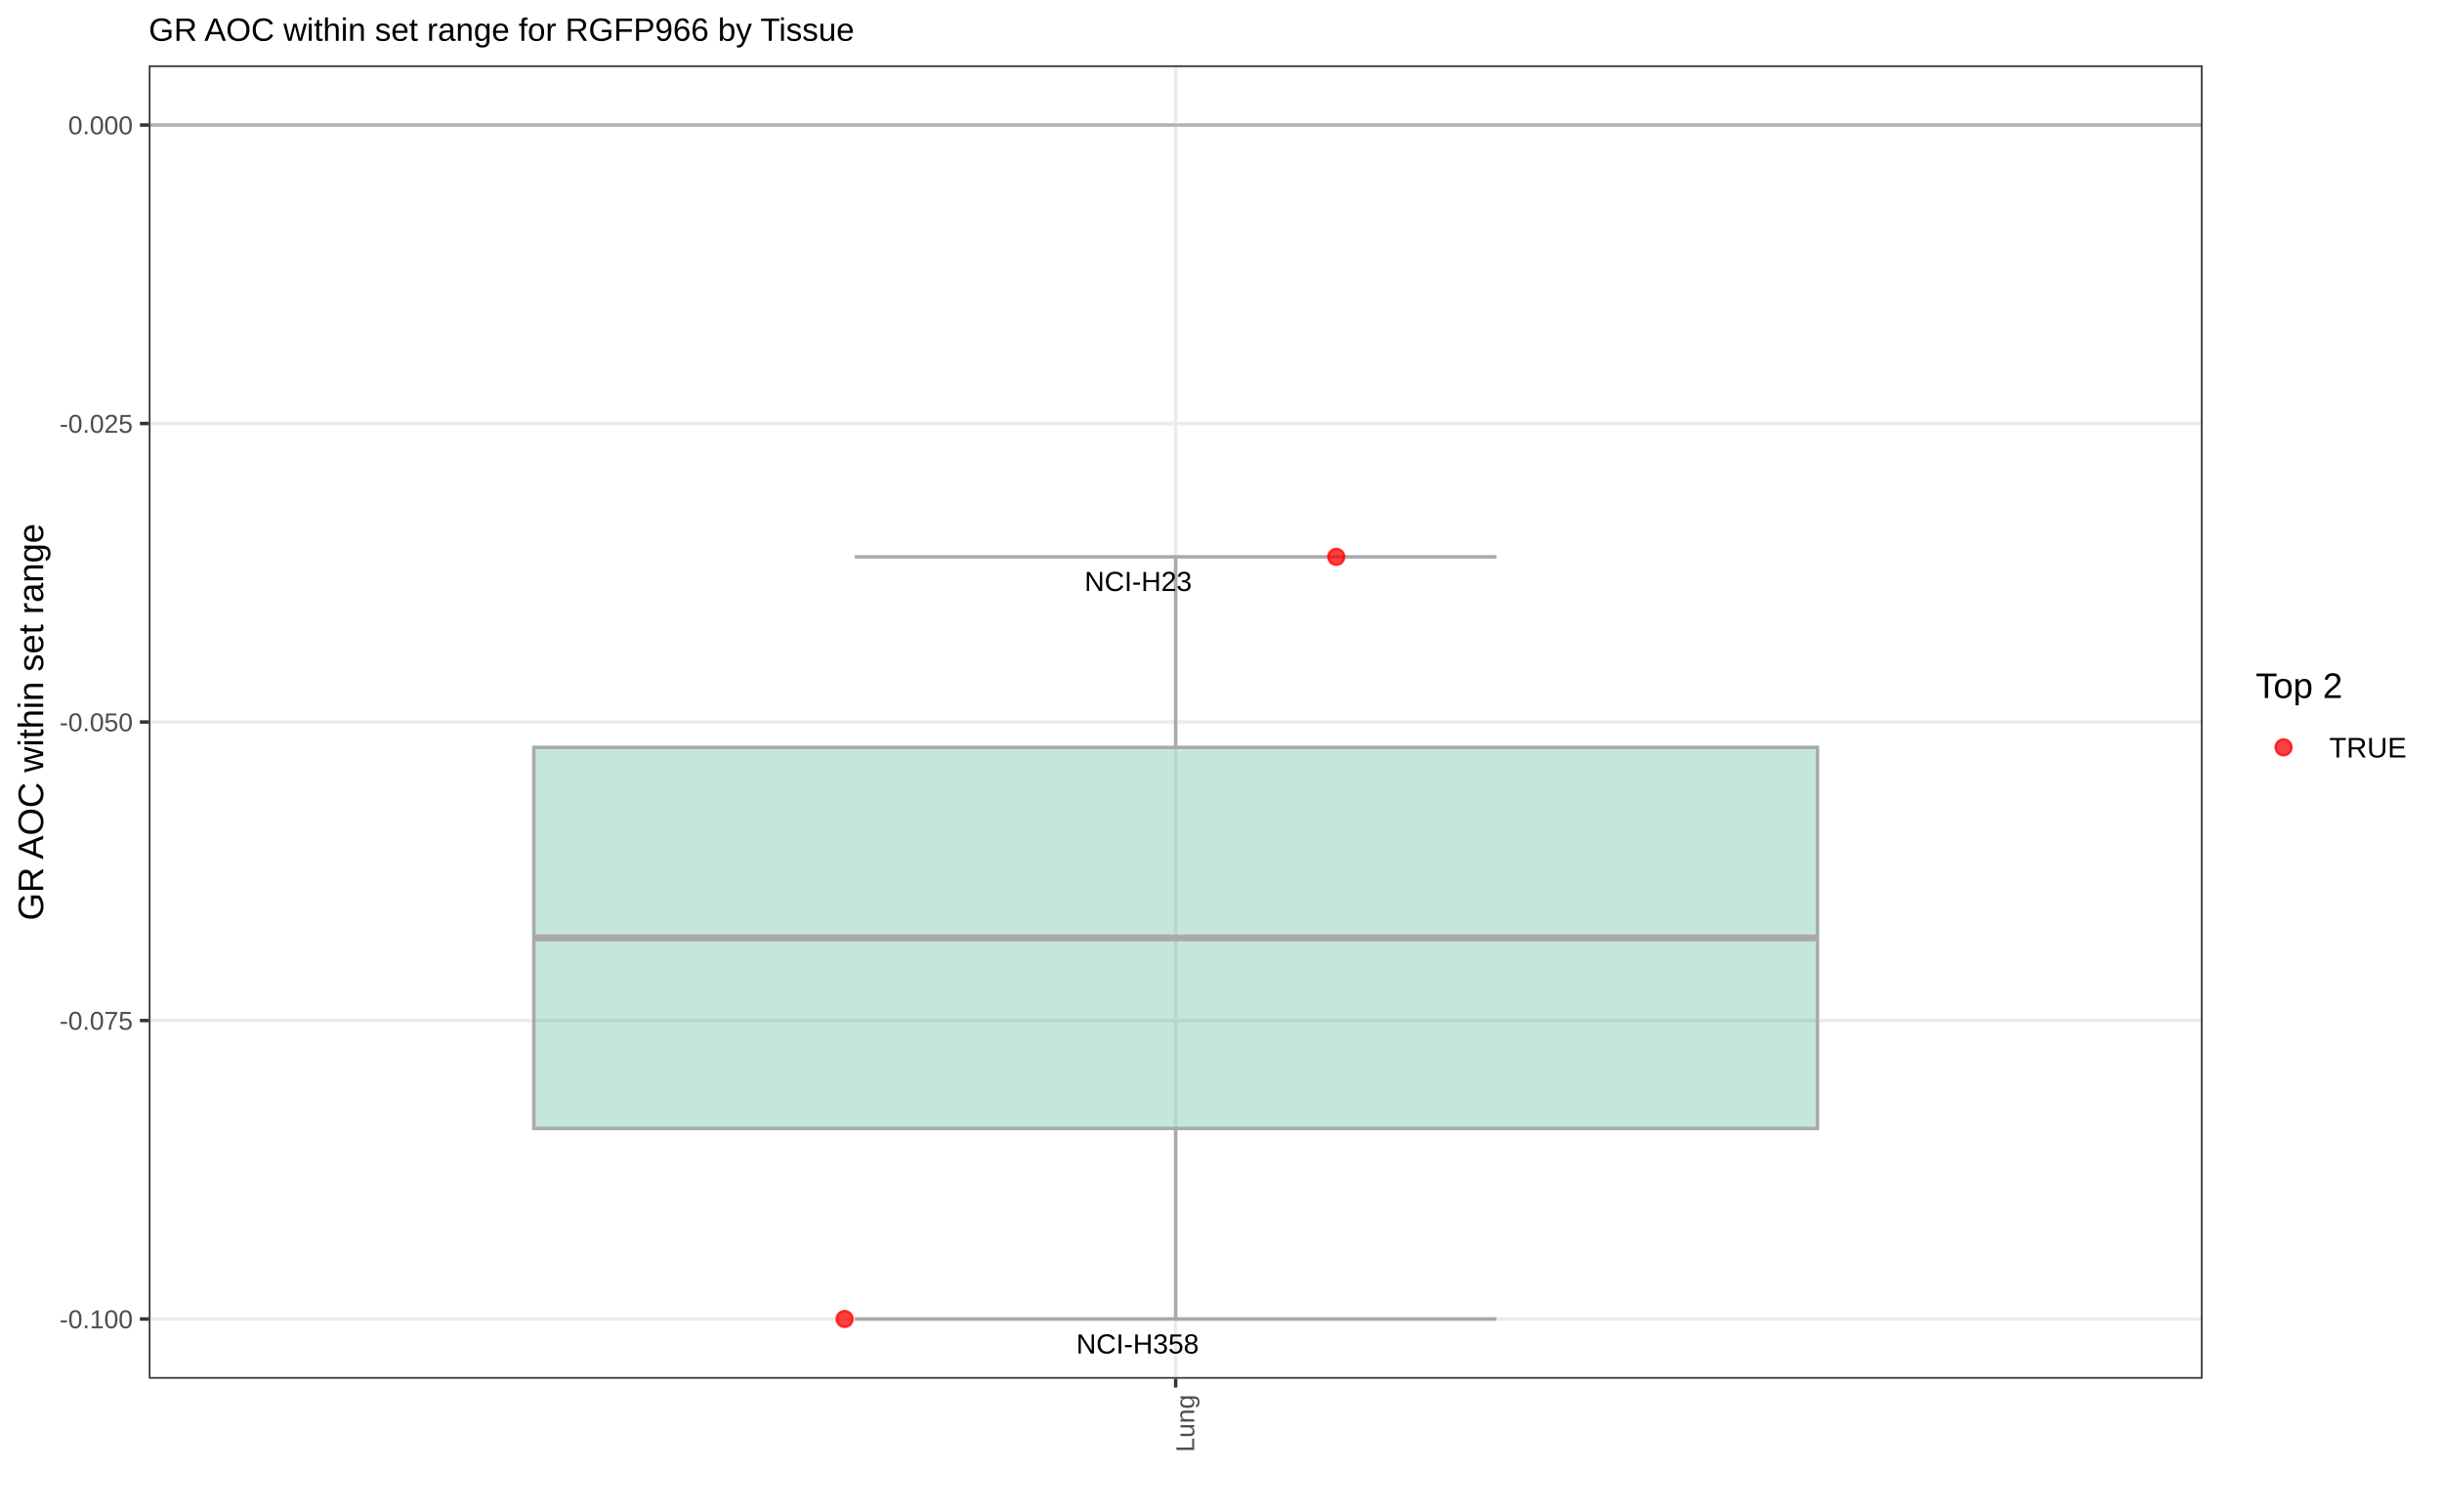
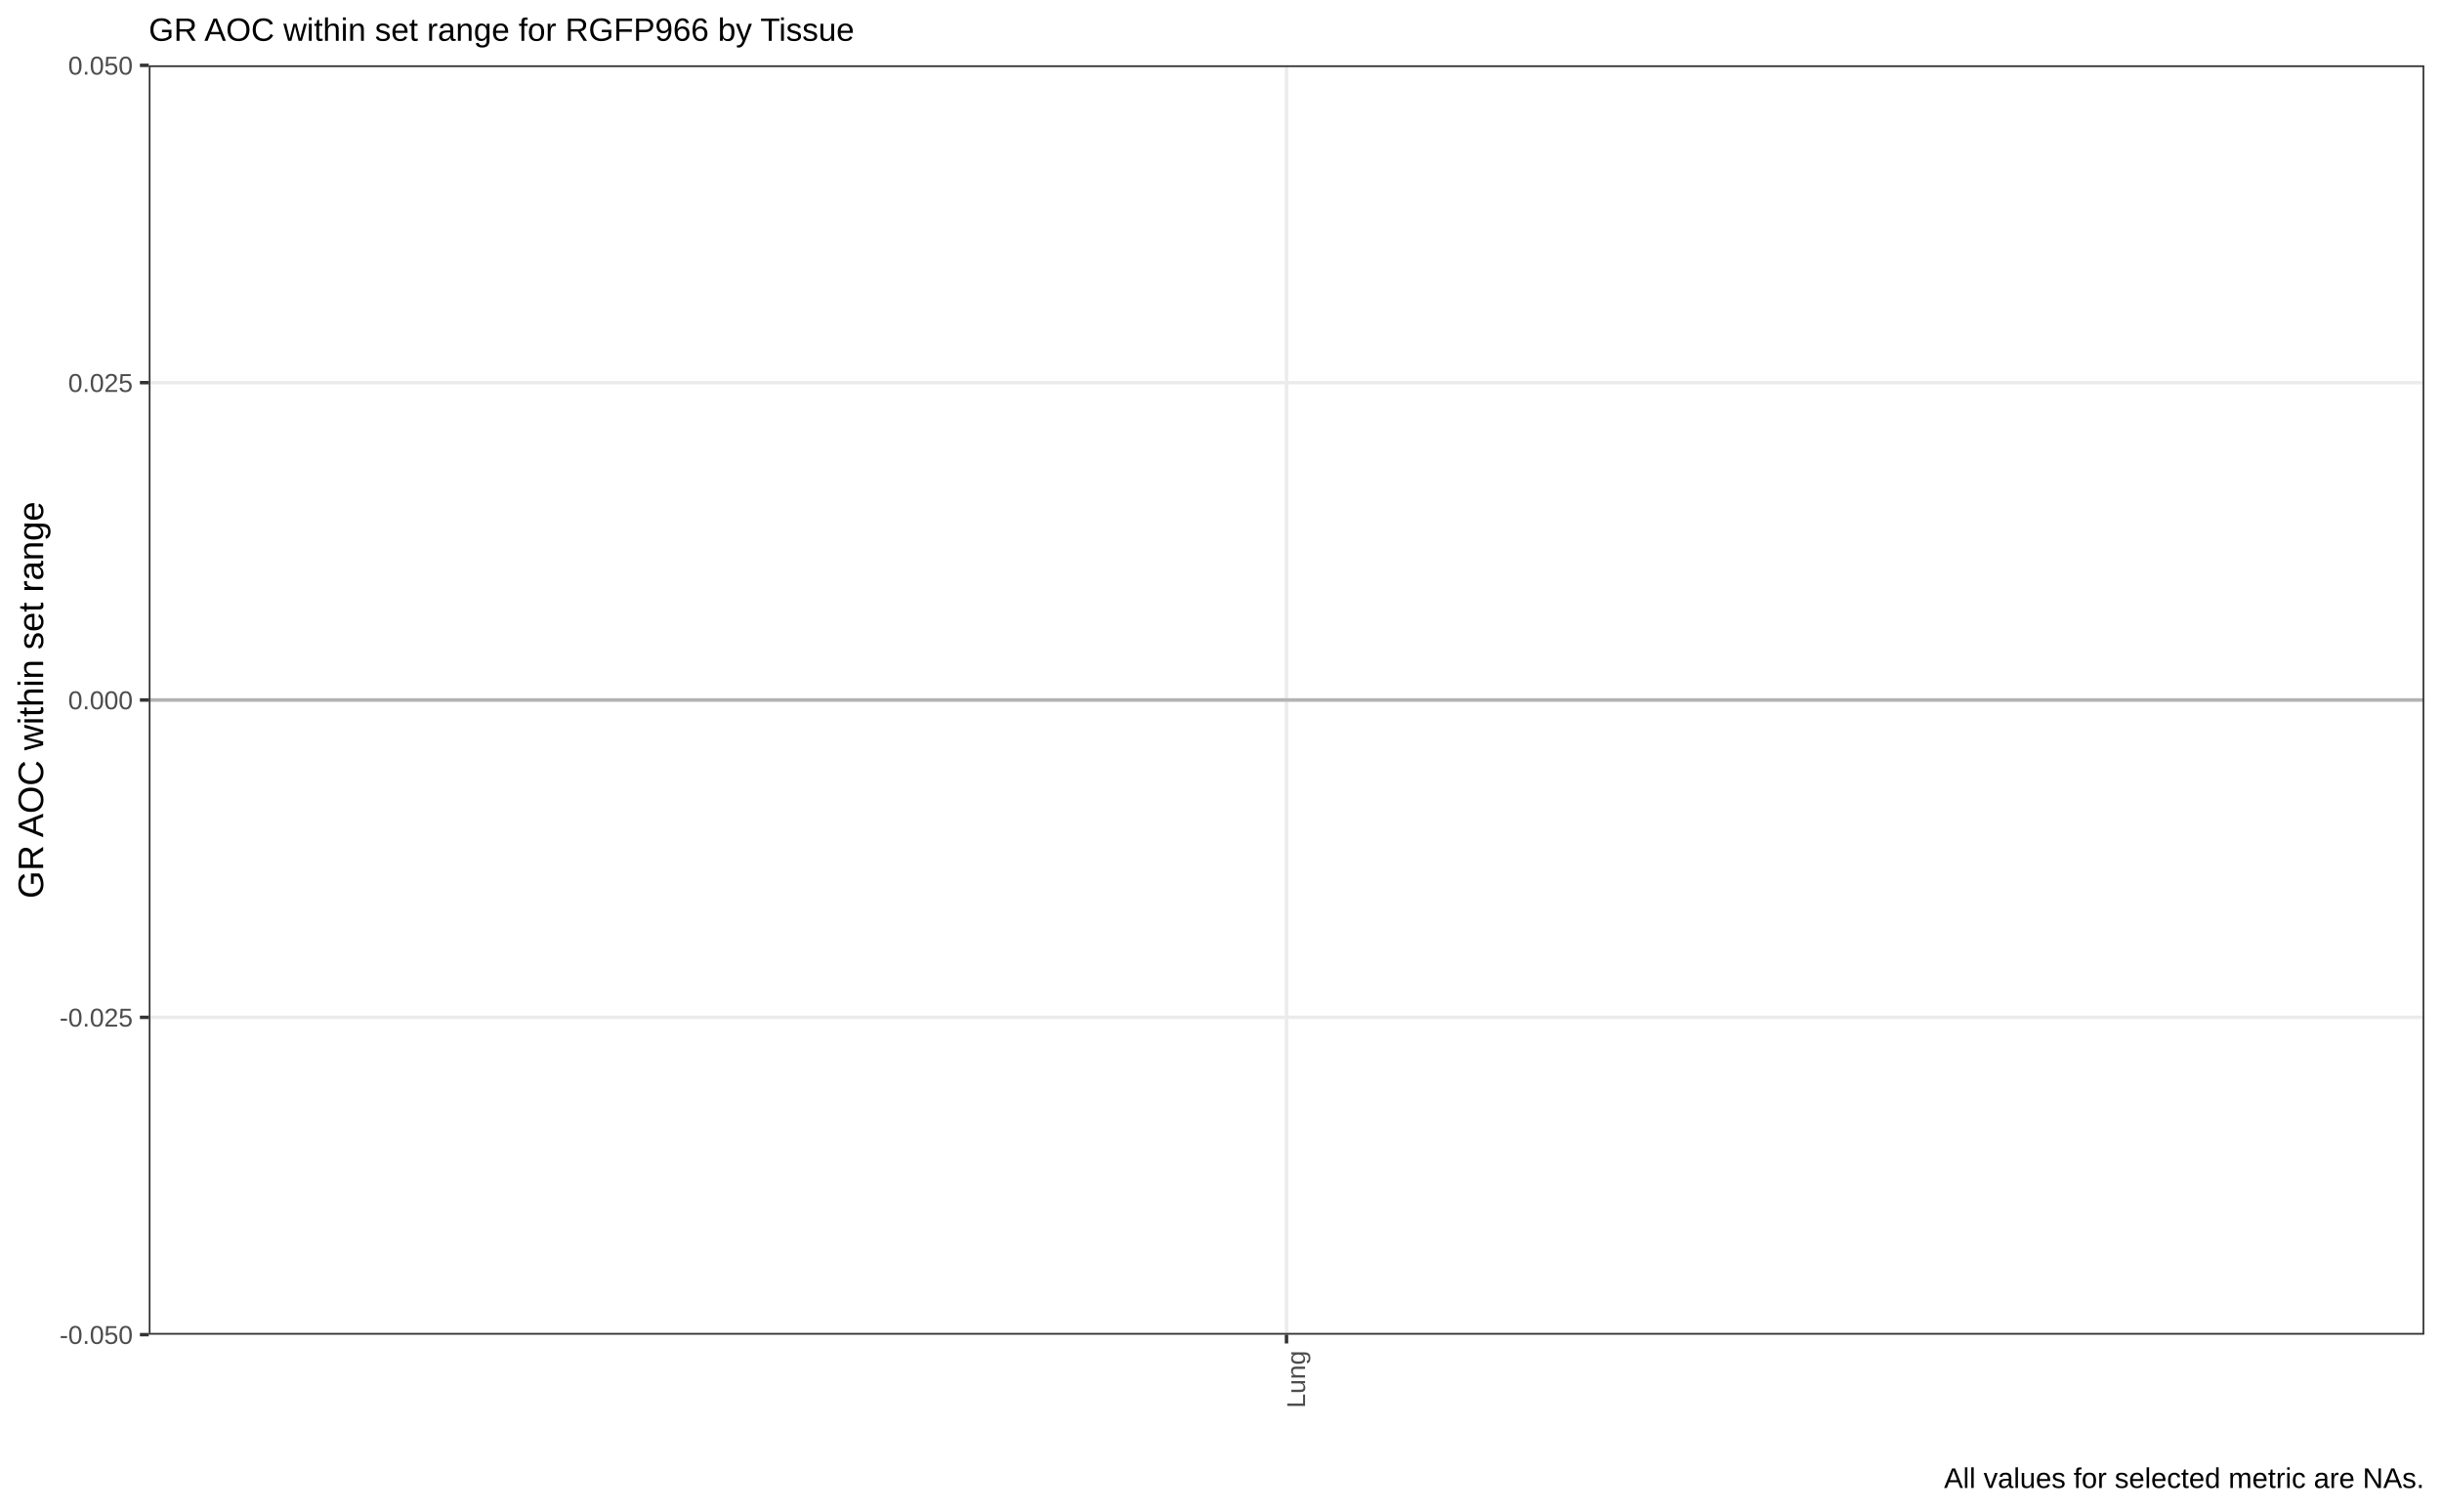
<svg xmlns="http://www.w3.org/2000/svg" width="756.00pt" height="468.00pt" viewBox="0 0 756.00 468.00">
  <g class="svglite">
    <defs>
      <style type="text/css">
    .svglite line, .svglite polyline, .svglite polygon, .svglite path, .svglite rect, .svglite circle {
      fill: none;
      stroke: #000000;
      stroke-linecap: round;
      stroke-linejoin: round;
      stroke-miterlimit: 10.00;
    }
    .svglite text {
      white-space: pre;
    }
    .svglite g.glyphgroup path {
      fill: inherit;
      stroke: none;
    }
  </style>
    </defs>
    <rect width="100%" height="100%" style="stroke: none; fill: #FFFFFF;" />
    <defs>
      <clipPath id="cpMC4wMHw3NTYuMDB8MC4wMHw0NjguMDA=">
        <rect x="0.00" y="0.00" width="756.00" height="468.00" />
      </clipPath>
    </defs>
    <g clip-path="url(#cpMC4wMHw3NTYuMDB8MC4wMHw0NjguMDA=)">
      <rect x="0.00" y="-0" width="756.00" height="468.00" style="stroke-width: 1.07; stroke: #FFFFFF; fill: #FFFFFF;" />
    </g>
    <defs>
-       <clipPath id="cpNDYuMDV8NjgxLjg3fDIwLjIzfDQyNi44NA==">
-         <rect x="46.05" y="20.23" width="635.83" height="406.62" />
+       <clipPath id="cpNDYuMDV8NzUwLjUyfDIwLjIzfDQxMy4yMQ==">
+         <rect x="46.05" y="20.23" width="704.47" height="392.99" />
      </clipPath>
    </defs>
-     <g clip-path="url(#cpNDYuMDV8NjgxLjg3fDIwLjIzfDQyNi44NA==)">
-       <rect x="46.05" y="20.23" width="635.83" height="406.62" style="stroke-width: 1.07; stroke: none; fill: #FFFFFF;" />
-       <polyline points="46.05,408.36 681.87,408.36 " style="stroke-width: 1.07; stroke: #EBEBEB; stroke-linecap: butt;" />
-       <polyline points="46.05,315.95 681.87,315.95 " style="stroke-width: 1.07; stroke: #EBEBEB; stroke-linecap: butt;" />
-       <polyline points="46.05,223.53 681.87,223.53 " style="stroke-width: 1.07; stroke: #EBEBEB; stroke-linecap: butt;" />
-       <polyline points="46.05,131.12 681.87,131.12 " style="stroke-width: 1.07; stroke: #EBEBEB; stroke-linecap: butt;" />
-       <polyline points="46.05,38.71 681.87,38.71 " style="stroke-width: 1.07; stroke: #EBEBEB; stroke-linecap: butt;" />
-       <polyline points="363.96,426.84 363.96,20.23 " style="stroke-width: 1.07; stroke: #EBEBEB; stroke-linecap: butt;" />
-       <line x1="46.05" y1="38.71" x2="681.87" y2="38.71" style="stroke-width: 1.07; stroke: #B3B3B3; stroke-linecap: butt;" />
-       <line x1="264.61" y1="172.40" x2="463.31" y2="172.40" style="stroke-width: 1.07; stroke: #A9A9A9; stroke-linecap: butt;" />
-       <line x1="264.61" y1="408.36" x2="463.31" y2="408.36" style="stroke-width: 1.07; stroke: #A9A9A9; stroke-linecap: butt;" />
-       <line x1="363.96" y1="231.39" x2="363.96" y2="172.40" style="stroke-width: 1.07; stroke: #A9A9A9; stroke-linecap: butt;" />
-       <line x1="363.96" y1="349.37" x2="363.96" y2="408.36" style="stroke-width: 1.07; stroke: #A9A9A9; stroke-linecap: butt;" />
-       <polygon points="165.27,231.39 165.27,349.37 562.66,349.37 562.66,231.39 165.27,231.39 " style="stroke-width: 1.07; stroke: #A9A9A9; stroke-linecap: butt; stroke-linejoin: miter; fill: #1B9E77; fill-opacity: 0.25;" />
-       <line x1="165.27" y1="290.38" x2="562.66" y2="290.38" style="stroke-width: 2.13; stroke: #A9A9A9; stroke-linecap: butt; stroke-linejoin: miter;" />
-       <text x="352.36" y="182.97" text-anchor="middle" style="font-size: 8.54px; font-family: &quot;Arial&quot;;" textLength="33.19px" lengthAdjust="spacingAndGlyphs">NCI-H23</text>
-       <text x="352.18" y="419.04" text-anchor="middle" style="font-size: 8.54px; font-family: &quot;Arial&quot;;" textLength="37.94px" lengthAdjust="spacingAndGlyphs">NCI-H358</text>
-       <circle cx="413.69" cy="172.40" r="2.49" style="stroke-width: 0.71; stroke: #FF0000; stroke-opacity: 0.75; fill: #FF0000; fill-opacity: 0.75;" />
-       <circle cx="261.48" cy="408.36" r="2.49" style="stroke-width: 0.71; stroke: #FF0000; stroke-opacity: 0.75; fill: #FF0000; fill-opacity: 0.75;" />
-       <rect x="46.05" y="20.23" width="635.83" height="406.62" style="stroke-width: 1.07; stroke: #333333;" />
+     <g clip-path="url(#cpNDYuMDV8NzUwLjUyfDIwLjIzfDQxMy4yMQ==)">
+       <rect x="46.05" y="20.23" width="704.47" height="392.99" style="stroke-width: 1.07; stroke: none; fill: #FFFFFF;" />
+       <polyline points="46.05,413.21 750.52,413.21 " style="stroke-width: 1.07; stroke: #EBEBEB; stroke-linecap: butt;" />
+       <polyline points="46.05,314.97 750.52,314.97 " style="stroke-width: 1.07; stroke: #EBEBEB; stroke-linecap: butt;" />
+       <polyline points="46.05,216.72 750.52,216.72 " style="stroke-width: 1.07; stroke: #EBEBEB; stroke-linecap: butt;" />
+       <polyline points="46.05,118.47 750.52,118.47 " style="stroke-width: 1.07; stroke: #EBEBEB; stroke-linecap: butt;" />
+       <polyline points="46.05,20.23 750.52,20.23 " style="stroke-width: 1.07; stroke: #EBEBEB; stroke-linecap: butt;" />
+       <polyline points="398.28,413.21 398.28,20.23 " style="stroke-width: 1.07; stroke: #EBEBEB; stroke-linecap: butt;" />
+       <line x1="46.05" y1="216.72" x2="750.52" y2="216.72" style="stroke-width: 1.07; stroke: #B3B3B3; stroke-linecap: butt;" />
+       <rect x="46.05" y="20.23" width="704.47" height="392.99" style="stroke-width: 1.07; stroke: #333333;" />
    </g>
    <g clip-path="url(#cpMC4wMHw3NTYuMDB8MC4wMHw0NjguMDA=)">
-       <text x="41.12" y="411.22" text-anchor="end" style="font-size: 8.00px;fill: #4D4D4D; font-family: &quot;Arial&quot;;" textLength="22.70px" lengthAdjust="spacingAndGlyphs">-0.100</text>
-       <text x="41.12" y="318.81" text-anchor="end" style="font-size: 8.00px;fill: #4D4D4D; font-family: &quot;Arial&quot;;" textLength="22.70px" lengthAdjust="spacingAndGlyphs">-0.075</text>
-       <text x="41.12" y="226.40" text-anchor="end" style="font-size: 8.00px;fill: #4D4D4D; font-family: &quot;Arial&quot;;" textLength="22.70px" lengthAdjust="spacingAndGlyphs">-0.050</text>
-       <text x="41.12" y="133.99" text-anchor="end" style="font-size: 8.00px;fill: #4D4D4D; font-family: &quot;Arial&quot;;" textLength="22.70px" lengthAdjust="spacingAndGlyphs">-0.025</text>
-       <text x="41.12" y="41.57" text-anchor="end" style="font-size: 8.00px;fill: #4D4D4D; font-family: &quot;Arial&quot;;" textLength="20.03px" lengthAdjust="spacingAndGlyphs">0.000</text>
-       <polyline points="43.31,408.36 46.05,408.36 " style="stroke-width: 1.07; stroke: #333333; stroke-linecap: butt;" />
-       <polyline points="43.31,315.95 46.05,315.95 " style="stroke-width: 1.07; stroke: #333333; stroke-linecap: butt;" />
-       <polyline points="43.31,223.53 46.05,223.53 " style="stroke-width: 1.07; stroke: #333333; stroke-linecap: butt;" />
-       <polyline points="43.31,131.12 46.05,131.12 " style="stroke-width: 1.07; stroke: #333333; stroke-linecap: butt;" />
-       <polyline points="43.31,38.71 46.05,38.71 " style="stroke-width: 1.07; stroke: #333333; stroke-linecap: butt;" />
-       <polyline points="363.96,429.58 363.96,426.84 " style="stroke-width: 1.07; stroke: #333333; stroke-linecap: butt;" />
-       <text transform="translate(369.69,431.77) rotate(-90)" text-anchor="end" style="font-size: 8.00px;fill: #4D4D4D; font-family: &quot;Arial&quot;;" textLength="17.81px" lengthAdjust="spacingAndGlyphs">Lung</text>
-       <text transform="translate(13.36,223.53) rotate(-90)" text-anchor="middle" style="font-size: 11.00px; font-family: &quot;Arial&quot;;" textLength="122.95px" lengthAdjust="spacingAndGlyphs">GR AOC within set range</text>
-       <rect x="692.83" y="201.58" width="57.69" height="43.91" style="stroke-width: 1.07; stroke: none; fill: #FFFFFF;" />
-       <text x="698.31" y="216.09" style="font-size: 11.00px; font-family: &quot;Arial&quot;;" textLength="26.94px" lengthAdjust="spacingAndGlyphs">Top 2</text>
-       <rect x="698.31" y="222.73" width="17.28" height="17.28" style="stroke-width: 1.07; stroke: none; fill: #FFFFFF;" />
-       <circle cx="706.95" cy="231.37" r="2.49" style="stroke-width: 0.71; stroke: #FF0000; stroke-opacity: 0.75; fill: #FF0000; fill-opacity: 0.75;" />
-       <text x="721.07" y="234.52" style="font-size: 8.80px; font-family: &quot;Arial&quot;;" textLength="23.97px" lengthAdjust="spacingAndGlyphs">TRUE</text>
+       <text x="41.12" y="416.08" text-anchor="end" style="font-size: 8.00px;fill: #4D4D4D; font-family: &quot;Arial&quot;;" textLength="22.70px" lengthAdjust="spacingAndGlyphs">-0.050</text>
+       <text x="41.12" y="317.83" text-anchor="end" style="font-size: 8.00px;fill: #4D4D4D; font-family: &quot;Arial&quot;;" textLength="22.70px" lengthAdjust="spacingAndGlyphs">-0.025</text>
+       <text x="41.12" y="219.58" text-anchor="end" style="font-size: 8.00px;fill: #4D4D4D; font-family: &quot;Arial&quot;;" textLength="20.03px" lengthAdjust="spacingAndGlyphs">0.000</text>
+       <text x="41.12" y="121.34" text-anchor="end" style="font-size: 8.00px;fill: #4D4D4D; font-family: &quot;Arial&quot;;" textLength="20.03px" lengthAdjust="spacingAndGlyphs">0.025</text>
+       <text x="41.12" y="23.09" text-anchor="end" style="font-size: 8.00px;fill: #4D4D4D; font-family: &quot;Arial&quot;;" textLength="20.03px" lengthAdjust="spacingAndGlyphs">0.050</text>
+       <polyline points="43.31,413.21 46.05,413.21 " style="stroke-width: 1.07; stroke: #333333; stroke-linecap: butt;" />
+       <polyline points="43.31,314.97 46.05,314.97 " style="stroke-width: 1.07; stroke: #333333; stroke-linecap: butt;" />
+       <polyline points="43.31,216.72 46.05,216.72 " style="stroke-width: 1.07; stroke: #333333; stroke-linecap: butt;" />
+       <polyline points="43.31,118.47 46.05,118.47 " style="stroke-width: 1.07; stroke: #333333; stroke-linecap: butt;" />
+       <polyline points="43.31,20.23 46.05,20.23 " style="stroke-width: 1.07; stroke: #333333; stroke-linecap: butt;" />
+       <polyline points="398.28,415.95 398.28,413.21 " style="stroke-width: 1.07; stroke: #333333; stroke-linecap: butt;" />
+       <text transform="translate(404.02,418.14) rotate(-90)" text-anchor="end" style="font-size: 8.00px;fill: #4D4D4D; font-family: &quot;Arial&quot;;" textLength="17.81px" lengthAdjust="spacingAndGlyphs">Lung</text>
+       <text transform="translate(13.36,216.72) rotate(-90)" text-anchor="middle" style="font-size: 11.00px; font-family: &quot;Arial&quot;;" textLength="122.95px" lengthAdjust="spacingAndGlyphs">GR AOC within set range</text>
      <text x="46.05" y="12.64" style="font-size: 10.00px; font-family: &quot;Arial&quot;;" textLength="218.45px" lengthAdjust="spacingAndGlyphs">GR AOC within set range for RGFP966 by Tissue</text>
+       <text x="750.52" y="460.67" text-anchor="end" style="font-size: 8.80px; font-family: &quot;Arial&quot;;" textLength="148.58px" lengthAdjust="spacingAndGlyphs">All values for selected metric are NAs.</text>
    </g>
  </g>
</svg>
